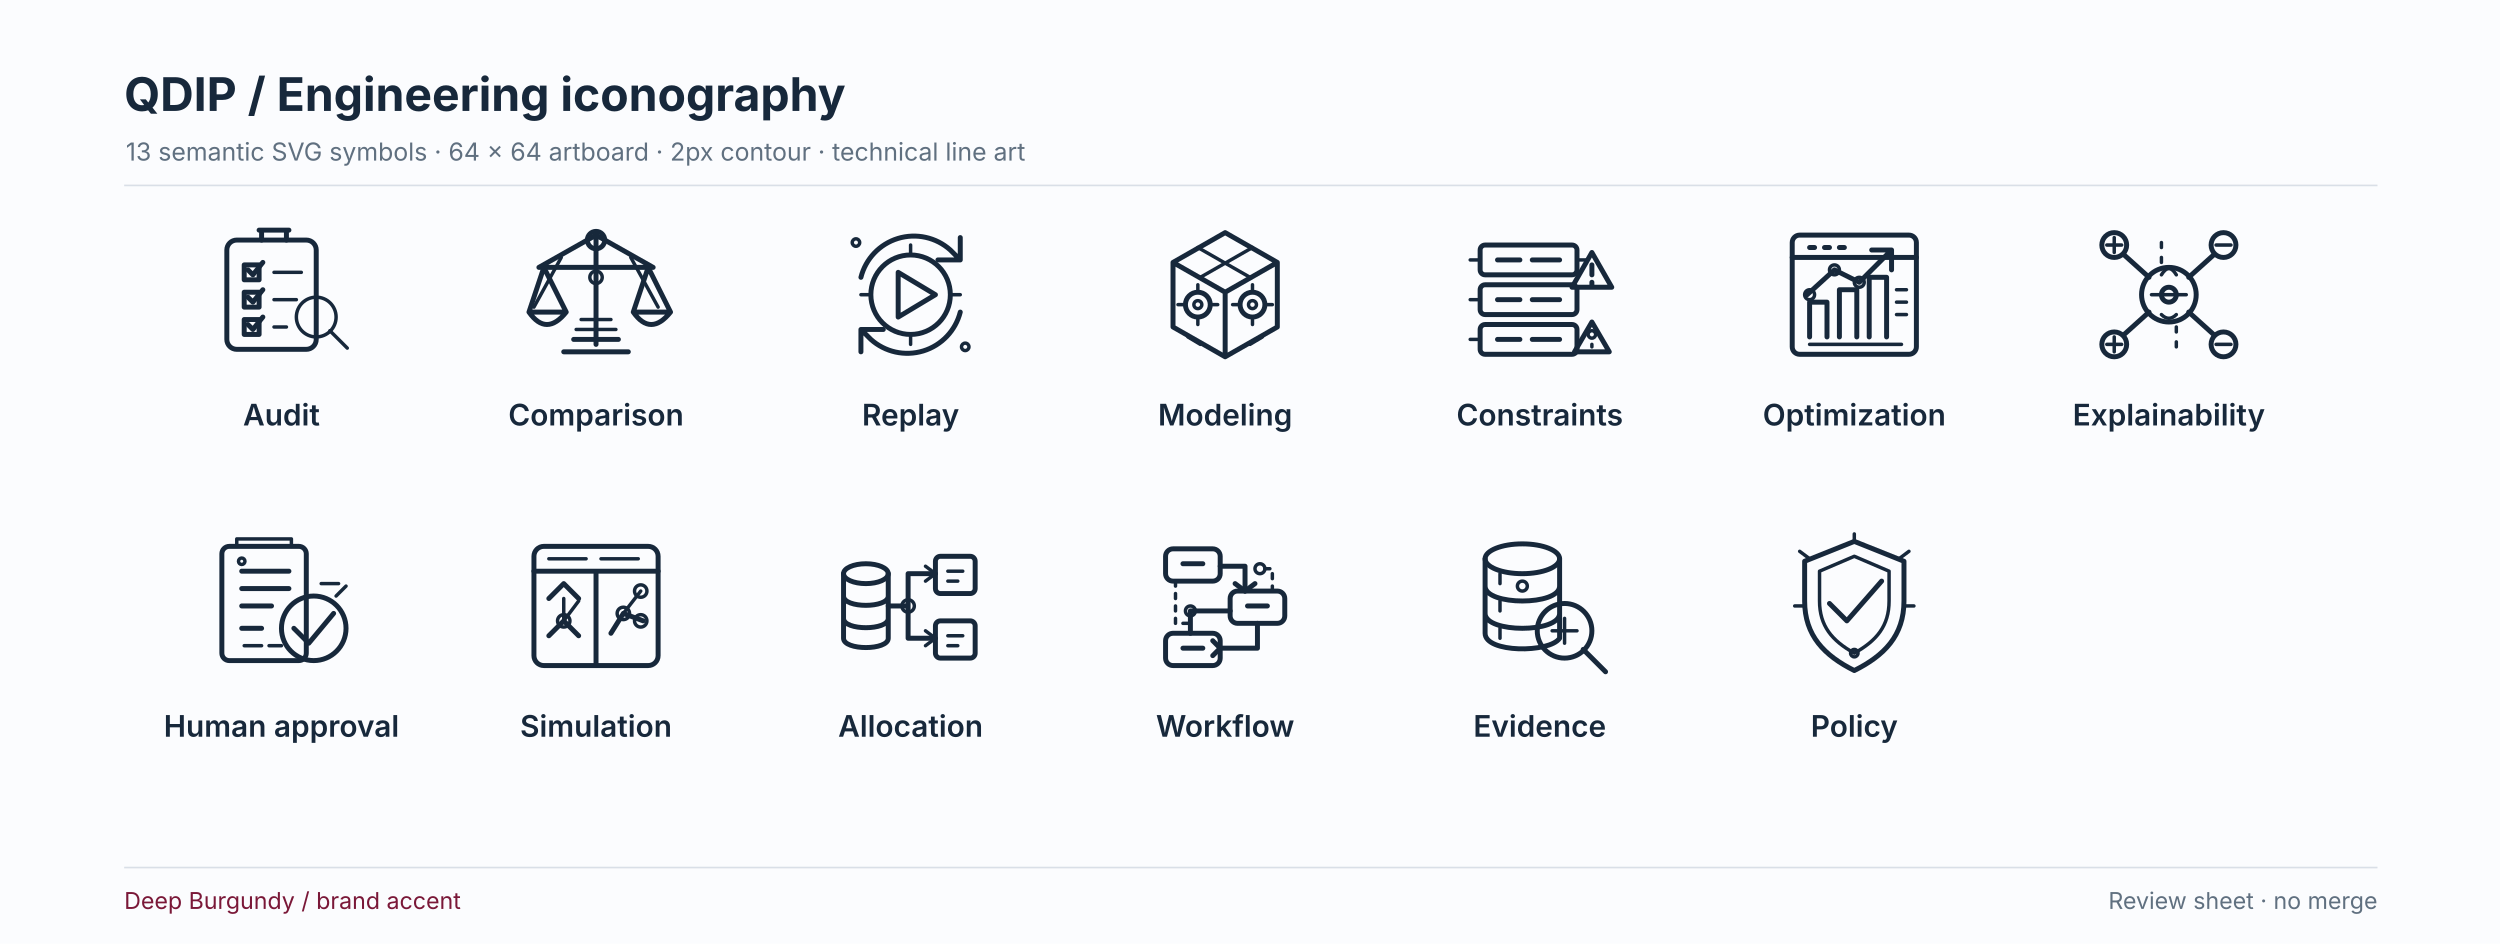
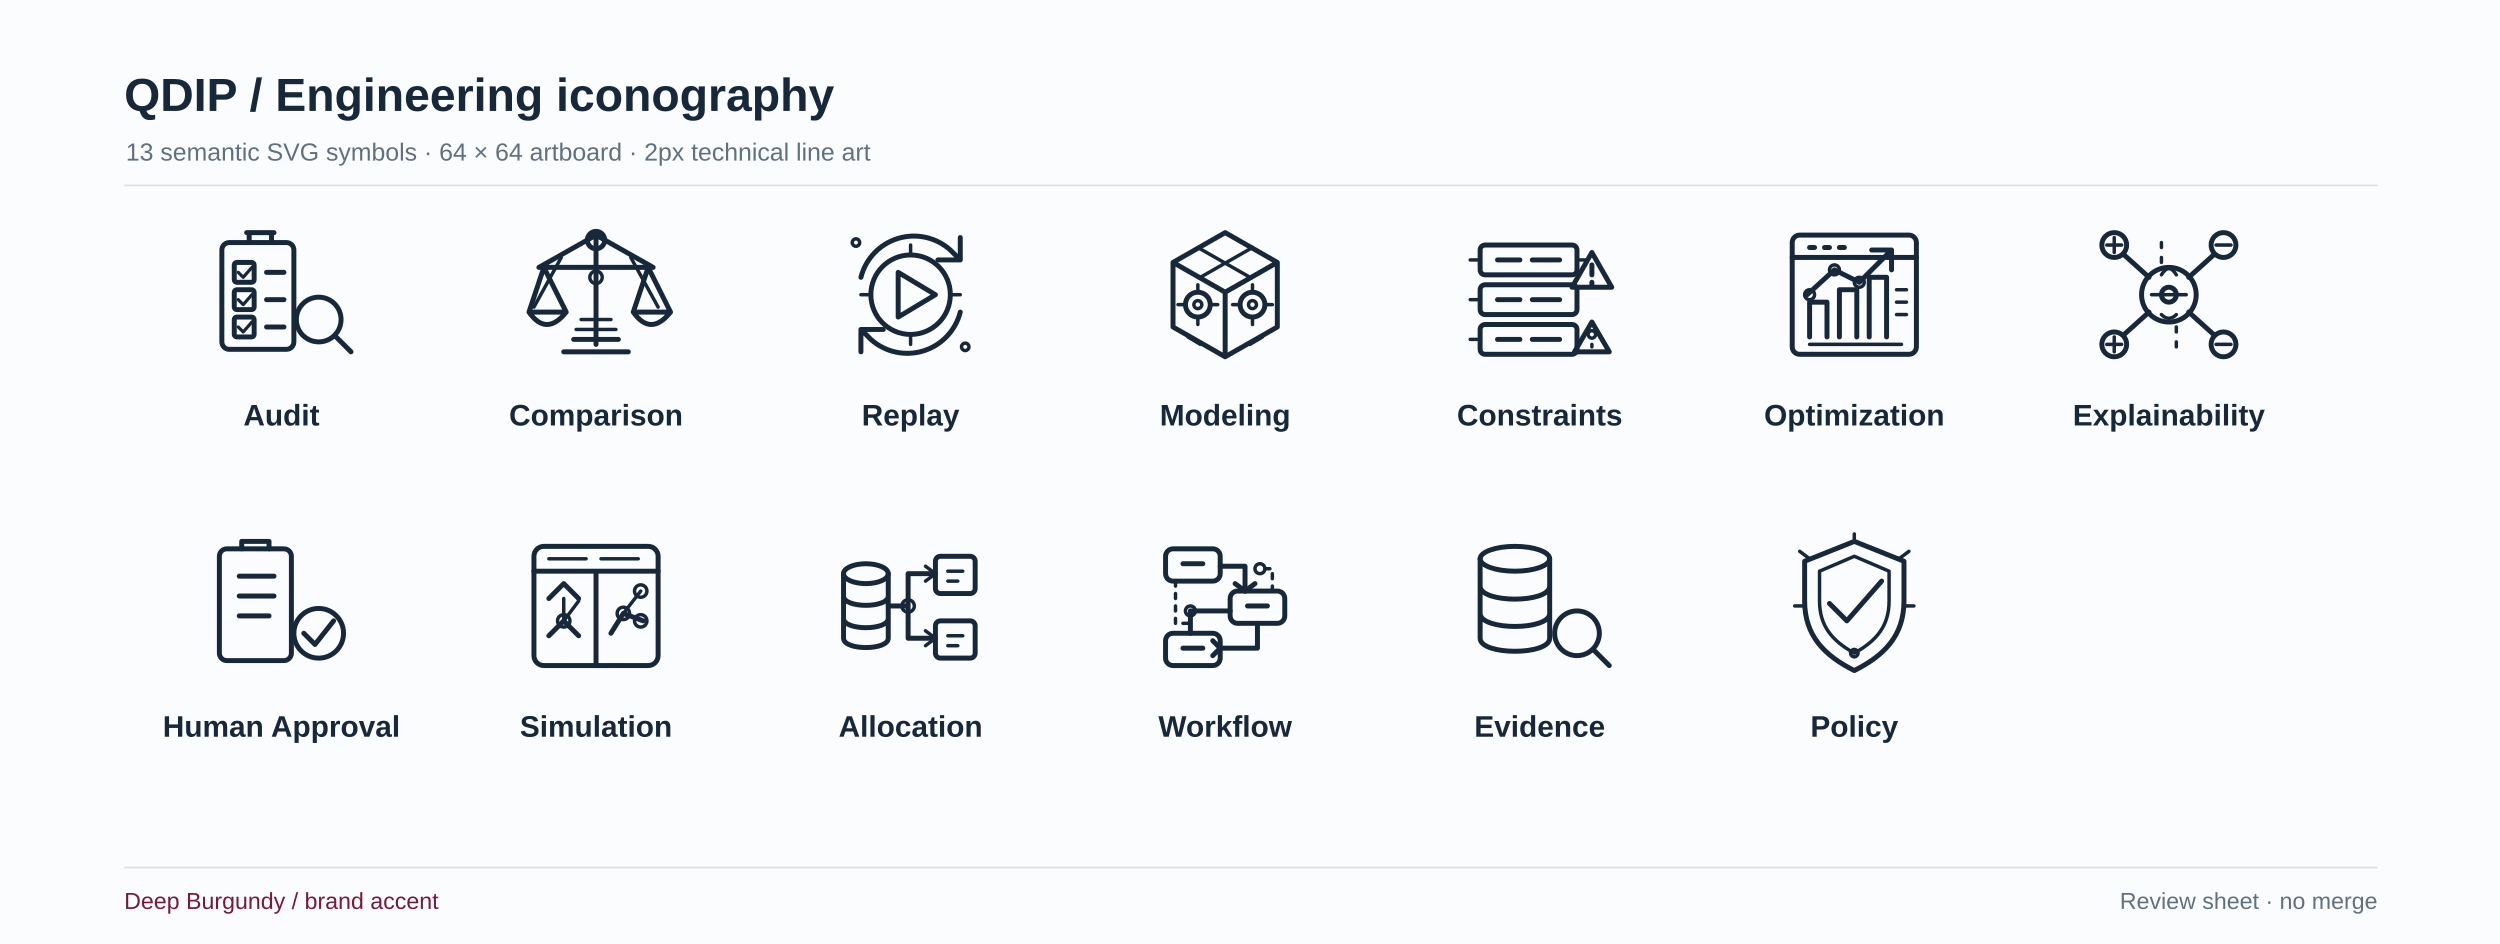
<svg xmlns="http://www.w3.org/2000/svg" width="1510" height="570" viewBox="0 0 1510 570">
  <rect width="1510" height="570" fill="#fbfcfe" />
-   <text x="75" y="67" font-family="Inter,Arial,sans-serif" font-size="28" font-weight="700" fill="#17283b">QDIP / Engineering iconography</text>
-   <text x="76" y="97" font-family="Inter,Arial,sans-serif" font-size="15" fill="#607080">13 semantic SVG symbols · 64 × 64 artboard · 2px contour · technical line art</text>
+   <text x="75" y="67" font-family="Arial,sans-serif" font-size="28" font-weight="700" fill="#17283b">QDIP / Engineering iconography</text>
+   <text x="76" y="97" font-family="Arial,sans-serif" font-size="15" fill="#607080">13 semantic SVG symbols · 64 × 64 artboard · 2px technical line art</text>
  <path d="M75 112H1436" stroke="#d9dfe7" stroke-width="1" />
  <g transform="translate(70 130)">
    <g transform="translate(52 0) scale(1.5)" fill="none" stroke="#17283b" stroke-width="2" stroke-linecap="round" stroke-linejoin="round" color="#17283b">
-       <rect x="10" y="10" width="36" height="44" rx="4" />
-       <path d="M24 10V6h10v4M23 6h12M17 20h6v6h-6zM17 31h6v6h-6zM17 42h6v6h-6z" />
-       <path d="m18.5 22 2 2 4-5m-6 14 2 2 4-5m-6 14 2 2 4-5" />
-       <g stroke-width="1.4">
-         <path d="M29 23h11M29 34h9M29 45h5" />
-         <circle cx="46" cy="41" r="8" />
-         <path d="m51.5 46.5 7 7" />
+       <rect x="8" y="11" width="29" height="43" rx="3" />
+       <path d="M19 11V7h9v4M18 7h11" />
+       <rect x="13" y="19" width="8" height="8" rx="1" />
+       <rect x="13" y="30" width="8" height="8" rx="1" />
+       <rect x="13" y="41" width="8" height="8" rx="1" />
+       <g stroke-width="1.3">
+         <path d="m14.6 23 2 2 3.5-4M14.6 34l2 2 3.5-4M14.6 45l2 2 3.5-4" />
      </g>
+       <path d="M26 23h7M26 34h7M26 45h7" />
+       <circle cx="47" cy="42" r="9" />
+       <path d="m53.5 48.5 6.5 6.5" />
    </g>
-     <text x="100" y="127" text-anchor="middle" font-family="Inter,Arial,sans-serif" font-size="18" font-weight="600" fill="#17283b">Audit</text>
+     <text x="100" y="127" text-anchor="middle" font-family="Arial,sans-serif" font-size="18" font-weight="600" fill="#17283b">Audit</text>
  </g>
  <g transform="translate(260 130)">
    <g transform="translate(52 0) scale(1.5)" fill="none" stroke="#17283b" stroke-width="2" stroke-linecap="round" stroke-linejoin="round" color="#17283b">
      <path d="M32 8v44M19 55h26M23 50h18M32 8l-23 13h46L32 8" />
      <circle cx="32" cy="10" r="3.5" />
      <path d="M11 21 5 39h15zM53 21l-6 18h15zM5 39q7 10 15 0M47 39q7 10 15 0" />
      <g stroke-width="1.4">
        <path d="M18 17 7 37M46 17l11 20M26 42h12M24 46h16" />
        <circle cx="32" cy="25" r="2.5" />
      </g>
    </g>
-     <text x="100" y="127" text-anchor="middle" font-family="Inter,Arial,sans-serif" font-size="18" font-weight="600" fill="#17283b">Comparison</text>
+     <text x="100" y="127" text-anchor="middle" font-family="Arial,sans-serif" font-size="18" font-weight="600" fill="#17283b">Comparison</text>
  </g>
  <g transform="translate(450 130)">
    <g transform="translate(52 0) scale(1.5)" fill="none" stroke="#17283b" stroke-width="2" stroke-linecap="round" stroke-linejoin="round" color="#17283b">
      <path d="M12 25a22 22 0 0 1 36-11l4 4M52 9v9h-9M52 39a22 22 0 0 1-36 11l-4-4M12 55v-9h9" />
      <circle cx="32" cy="32" r="16" />
      <path d="m27 23 15 9-15 9z" />
      <g stroke-width="1.4">
        <path d="M32 12v4M32 48v4M12 32h4M48 32h4" />
        <circle cx="10" cy="11" r="1.5" />
        <circle cx="54" cy="53" r="1.5" />
      </g>
    </g>
-     <text x="100" y="127" text-anchor="middle" font-family="Inter,Arial,sans-serif" font-size="18" font-weight="600" fill="#17283b">Replay</text>
+     <text x="100" y="127" text-anchor="middle" font-family="Arial,sans-serif" font-size="18" font-weight="600" fill="#17283b">Replay</text>
  </g>
  <g transform="translate(640 130)">
    <g transform="translate(52 0) scale(1.5)" fill="none" stroke="#17283b" stroke-width="2" stroke-linecap="round" stroke-linejoin="round" color="#17283b">
      <path d="M32 7 53 19 32 31 11 19zM11 19v26l21 12 21-12V19M32 31v26" />
      <path d="m21 13 21 12M43 13 22 25" stroke-width="1.4" />
      <circle cx="21" cy="36" r="5" />
      <circle cx="43" cy="36" r="5" />
      <g stroke-width="1.4">
        <path d="M21 28v3M21 41v3M13 36h3M26 36h3M43 28v3M43 41v3M35 36h3M48 36h3" />
        <circle cx="21" cy="36" r="1.6" />
        <circle cx="43" cy="36" r="1.6" />
        <path d="M17 49l5 3M42 52l5-3" />
      </g>
    </g>
-     <text x="100" y="127" text-anchor="middle" font-family="Inter,Arial,sans-serif" font-size="18" font-weight="600" fill="#17283b">Modeling</text>
+     <text x="100" y="127" text-anchor="middle" font-family="Arial,sans-serif" font-size="18" font-weight="600" fill="#17283b">Modeling</text>
  </g>
  <g transform="translate(830 130)">
    <g transform="translate(52 0) scale(1.5)" fill="none" stroke="#17283b" stroke-width="2" stroke-linecap="round" stroke-linejoin="round" color="#17283b">
      <rect x="8" y="12" width="39" height="12" rx="2" />
      <rect x="8" y="28" width="39" height="12" rx="2" />
      <rect x="8" y="44" width="39" height="12" rx="2" />
      <path d="M15 18h9M15 34h9M15 50h9M29 18h11M29 34h11M29 50h11" />
      <path d="m53 15 8 14H45zM53 20v4M53 27v1M53 43l7 12H46z" />
      <g stroke-width="1.4">
        <path d="M4 18h4M4 34h4M4 50h4M47 18h4" />
        <circle cx="53" cy="48" r="1.5" />
        <path d="M53 52v1" />
      </g>
    </g>
-     <text x="100" y="127" text-anchor="middle" font-family="Inter,Arial,sans-serif" font-size="18" font-weight="600" fill="#17283b">Constraints</text>
+     <text x="100" y="127" text-anchor="middle" font-family="Arial,sans-serif" font-size="18" font-weight="600" fill="#17283b">Constraints</text>
  </g>
  <g transform="translate(1020 130)">
    <g transform="translate(52 0) scale(1.5)" fill="none" stroke="#17283b" stroke-width="2" stroke-linecap="round" stroke-linejoin="round" color="#17283b">
      <rect x="7" y="8" width="50" height="48" rx="3" />
      <path d="M7 17h50M14 13h2M20 13h2M26 13h2M14 49V35h7v14M26 49V30h7v19M38 49V25h7v24" />
      <path d="m13 32 11-10 10 5 13-13m-8 0h8v8" />
      <g stroke-width="1.4">
        <path d="M14 52h37M49 30h4M49 35h4M49 40h4" />
        <circle cx="14" cy="32" r="2" />
        <circle cx="24" cy="22" r="2" />
        <circle cx="34" cy="27" r="2" />
      </g>
    </g>
-     <text x="100" y="127" text-anchor="middle" font-family="Inter,Arial,sans-serif" font-size="18" font-weight="600" fill="#17283b">Optimization</text>
+     <text x="100" y="127" text-anchor="middle" font-family="Arial,sans-serif" font-size="18" font-weight="600" fill="#17283b">Optimization</text>
  </g>
  <g transform="translate(1210 130)">
    <g transform="translate(52 0) scale(1.5)" fill="none" stroke="#17283b" stroke-width="2" stroke-linecap="round" stroke-linejoin="round" color="#17283b">
      <circle cx="32" cy="32" r="11" />
      <circle cx="32" cy="32" r="3" />
      <circle cx="10" cy="12" r="5" />
      <circle cx="54" cy="12" r="5" />
      <circle cx="10" cy="52" r="5" />
      <circle cx="54" cy="52" r="5" />
      <path d="M14 16 24 25M50 16 40 25M14 48l10-9M50 48l-10-9" />
      <g stroke-width="1.4">
        <path d="M29 24q3-5 6 0M29 40q3 3 6 0M25 32h14M10 9v6M7 12h6M51 12h6M10 49v6M7 52h6M51 52h6" />
        <path d="M29 19V9M35 45v10" stroke-dasharray="2 4" />
      </g>
    </g>
-     <text x="100" y="127" text-anchor="middle" font-family="Inter,Arial,sans-serif" font-size="18" font-weight="600" fill="#17283b">Explainability</text>
+     <text x="100" y="127" text-anchor="middle" font-family="Arial,sans-serif" font-size="18" font-weight="600" fill="#17283b">Explainability</text>
  </g>
  <g transform="translate(70 318)">
    <g transform="translate(52 0) scale(1.5)" fill="none" stroke="#17283b" stroke-width="2" stroke-linecap="round" stroke-linejoin="round" color="#17283b">
-       <rect x="8" y="8" width="34" height="46" rx="3" />
-       <path d="M16 18h19M16 25h19M16 32h12M16 41h8" />
-       <circle cx="45" cy="41" r="13" />
-       <path d="m37 41 6 6 10-12" />
-       <g stroke-width="1.4">
-         <path d="M14 8V5h22v3M17 48h7M27 48h5" />
-         <circle cx="16" cy="14" r="1.3" />
-         <path d="M48 23h7M54 28l4-4" />
-       </g>
+       <rect x="7" y="9" width="29" height="45" rx="3" />
+       <path d="M16 9V6h11v3M15 20h14M15 28h14M15 36h12" />
+       <circle cx="47" cy="43" r="10" />
+       <path d="m41 43 4.5 4.5L53 38" />
    </g>
-     <text x="100" y="127" text-anchor="middle" font-family="Inter,Arial,sans-serif" font-size="18" font-weight="600" fill="#17283b">Human approval</text>
+     <text x="100" y="127" text-anchor="middle" font-family="Arial,sans-serif" font-size="18" font-weight="600" fill="#17283b">Human Approval</text>
  </g>
  <g transform="translate(260 318)">
    <g transform="translate(52 0) scale(1.5)" fill="none" stroke="#17283b" stroke-width="2" stroke-linecap="round" stroke-linejoin="round" color="#17283b">
      <rect x="7" y="8" width="50" height="48" rx="4" />
      <path d="M7 18h50M32 18v38" />
      <path d="m13 29 6-6 6 6M13 44l6-6 6 6M38 43l5-8 8 3" />
      <g stroke-width="1.4">
        <path d="M13 13h15M34 13h15M19 29v9M25 30l-6 8M43 35l7-9" />
        <circle cx="19" cy="38" r="2.5" />
        <circle cx="43" cy="35" r="2.5" />
        <circle cx="50" cy="26" r="2.5" />
        <circle cx="50" cy="38" r="2.5" />
      </g>
    </g>
-     <text x="100" y="127" text-anchor="middle" font-family="Inter,Arial,sans-serif" font-size="18" font-weight="600" fill="#17283b">Simulation</text>
+     <text x="100" y="127" text-anchor="middle" font-family="Arial,sans-serif" font-size="18" font-weight="600" fill="#17283b">Simulation</text>
  </g>
  <g transform="translate(450 318)">
    <g transform="translate(52 0) scale(1.5)" fill="none" stroke="#17283b" stroke-width="2" stroke-linecap="round" stroke-linejoin="round" color="#17283b">
      <ellipse cx="14" cy="19" rx="9" ry="4" />
      <path d="M5 19v26c0 5 18 5 18 0V19M5 28c0 5 18 5 18 0M5 37c0 5 18 5 18 0" />
      <rect x="42" y="12" width="16" height="15" rx="2" />
      <rect x="42" y="38" width="16" height="15" rx="2" />
      <path d="M23 32h8V19h11M31 32v13h11" />
      <g stroke-width="1.4">
        <path d="M47 18h6M47 22h4M47 44h6M47 48h4" />
        <path d="m38 16 4 3-4 3m0 20 4 3-4 3" />
        <circle cx="31" cy="32" r="2.5" />
      </g>
    </g>
-     <text x="100" y="127" text-anchor="middle" font-family="Inter,Arial,sans-serif" font-size="18" font-weight="600" fill="#17283b">Allocation</text>
+     <text x="100" y="127" text-anchor="middle" font-family="Arial,sans-serif" font-size="18" font-weight="600" fill="#17283b">Allocation</text>
  </g>
  <g transform="translate(640 318)">
    <g transform="translate(52 0) scale(1.5)" fill="none" stroke="#17283b" stroke-width="2" stroke-linecap="round" stroke-linejoin="round" color="#17283b">
      <rect x="8" y="9" width="22" height="13" rx="3" />
      <rect x="34" y="26" width="22" height="13" rx="3" />
      <rect x="8" y="43" width="22" height="13" rx="3" />
      <path d="M30 16h10v10M45 39v10H30M18 43v-9h16" />
      <path d="m36 23 4 3 4-3m-17 23 3 3-3 3M15 15h8M41 32h8M15 49h8" />
      <g stroke-width="1.4">
        <path d="M12 22v17h6M51 26v-9H46" stroke-dasharray="2 3" />
        <circle cx="18" cy="34" r="2" />
        <circle cx="46" cy="17" r="2" />
      </g>
    </g>
-     <text x="100" y="127" text-anchor="middle" font-family="Inter,Arial,sans-serif" font-size="18" font-weight="600" fill="#17283b">Workflow</text>
+     <text x="100" y="127" text-anchor="middle" font-family="Arial,sans-serif" font-size="18" font-weight="600" fill="#17283b">Workflow</text>
  </g>
  <g transform="translate(830 318)">
    <g transform="translate(52 0) scale(1.5)" fill="none" stroke="#17283b" stroke-width="2" stroke-linecap="round" stroke-linejoin="round" color="#17283b">
-       <ellipse cx="25" cy="13" rx="15" ry="6" />
-       <path d="M10 13v30c0 8 26 8 30 2V13M10 24c0 8 30 8 30 0M10 35c0 8 30 8 30 0" />
-       <circle cx="42" cy="42" r="11" />
-       <path d="m49.5 49.5 9 9" />
-       <g stroke-width="1.4">
-         <path d="M16 19v4M16 30v4M16 41v4M37 42h10M42 37v10" />
-         <circle cx="25" cy="24" r="2" />
-       </g>
+       <ellipse cx="22" cy="13" rx="14" ry="5" />
+       <path d="M8 13v32c0 7 28 7 28 0V13M8 24c0 7 28 7 28 0M8 35c0 7 28 7 28 0" />
+       <circle cx="47" cy="43" r="9" />
+       <path d="m53.5 49.5 6.5 6.5" />
    </g>
-     <text x="100" y="127" text-anchor="middle" font-family="Inter,Arial,sans-serif" font-size="18" font-weight="600" fill="#17283b">Evidence</text>
+     <text x="100" y="127" text-anchor="middle" font-family="Arial,sans-serif" font-size="18" font-weight="600" fill="#17283b">Evidence</text>
  </g>
  <g transform="translate(1020 318)">
    <g transform="translate(52 0) scale(1.5)" fill="none" stroke="#17283b" stroke-width="2" stroke-linecap="round" stroke-linejoin="round" color="#17283b">
      <path d="M32 6 52 14v16c0 14-8 22-20 28-12-6-20-14-20-28V14z" />
      <path d="m22 31 7 7 14-16" />
      <g stroke-width="1.4">
        <path d="M32 12 46 18v12c0 10-5 16-14 21-9-5-14-11-14-21V18z" />
        <path d="M32 3v3M10 10l4 3M54 10l-4 3M8 32h4M52 32h4" />
        <circle cx="32" cy="51" r="1.5" />
      </g>
    </g>
-     <text x="100" y="127" text-anchor="middle" font-family="Inter,Arial,sans-serif" font-size="18" font-weight="600" fill="#17283b">Policy</text>
+     <text x="100" y="127" text-anchor="middle" font-family="Arial,sans-serif" font-size="18" font-weight="600" fill="#17283b">Policy</text>
  </g>
  <path d="M75 524H1436" stroke="#d9dfe7" stroke-width="1" />
-   <text x="75" y="549" font-family="Inter,Arial,sans-serif" font-size="14" fill="#7a1838">Deep Burgundy / brand accent</text>
-   <text x="1436" y="549" text-anchor="end" font-family="Inter,Arial,sans-serif" font-size="14" fill="#607080">Review sheet · no merge</text>
+   <text x="75" y="549" font-family="Arial,sans-serif" font-size="14" fill="#7a1838">Deep Burgundy / brand accent</text>
+   <text x="1436" y="549" text-anchor="end" font-family="Arial,sans-serif" font-size="14" fill="#607080">Review sheet · no merge</text>
</svg>
